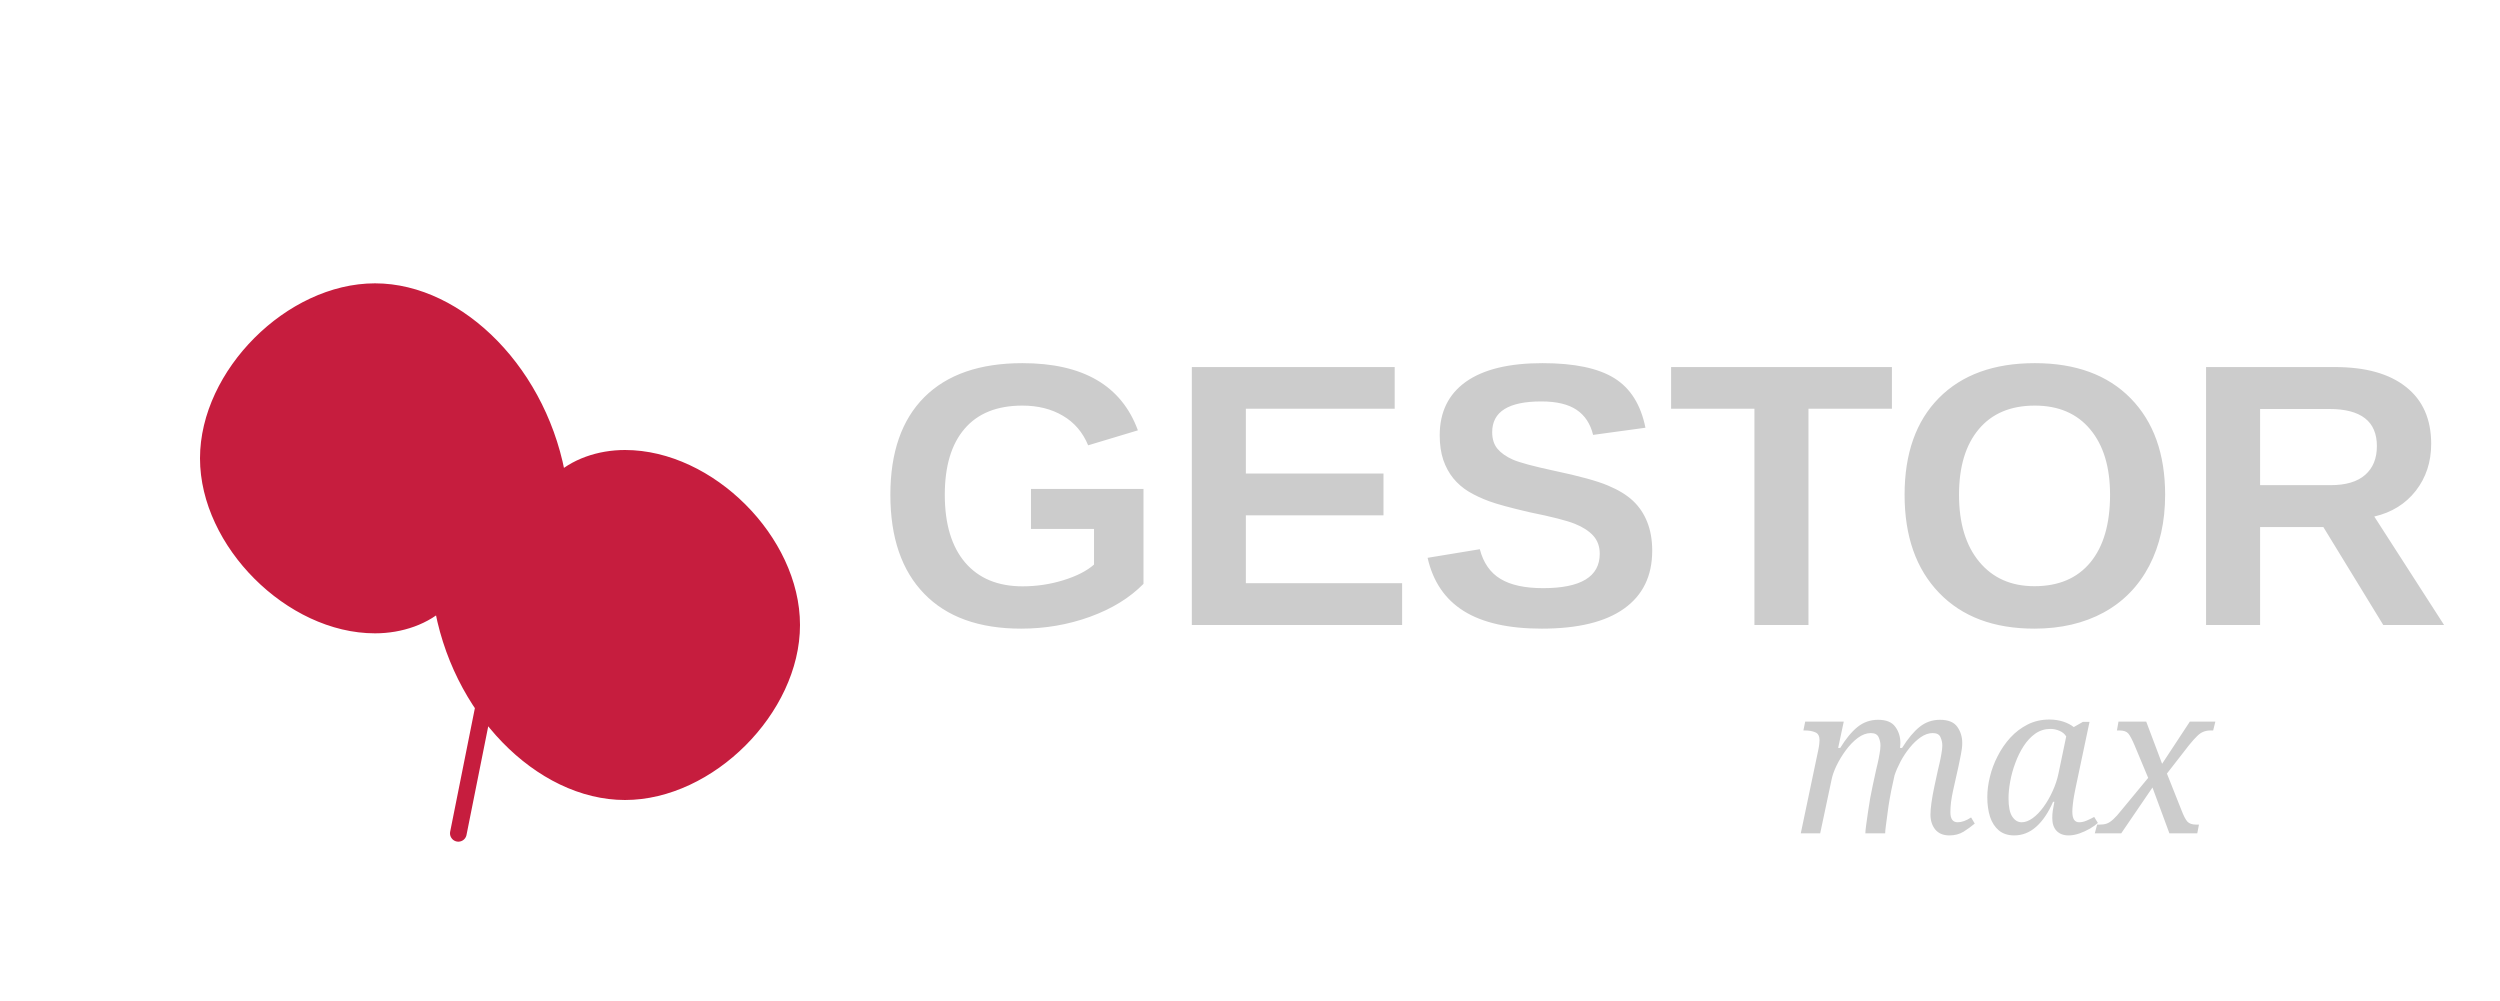
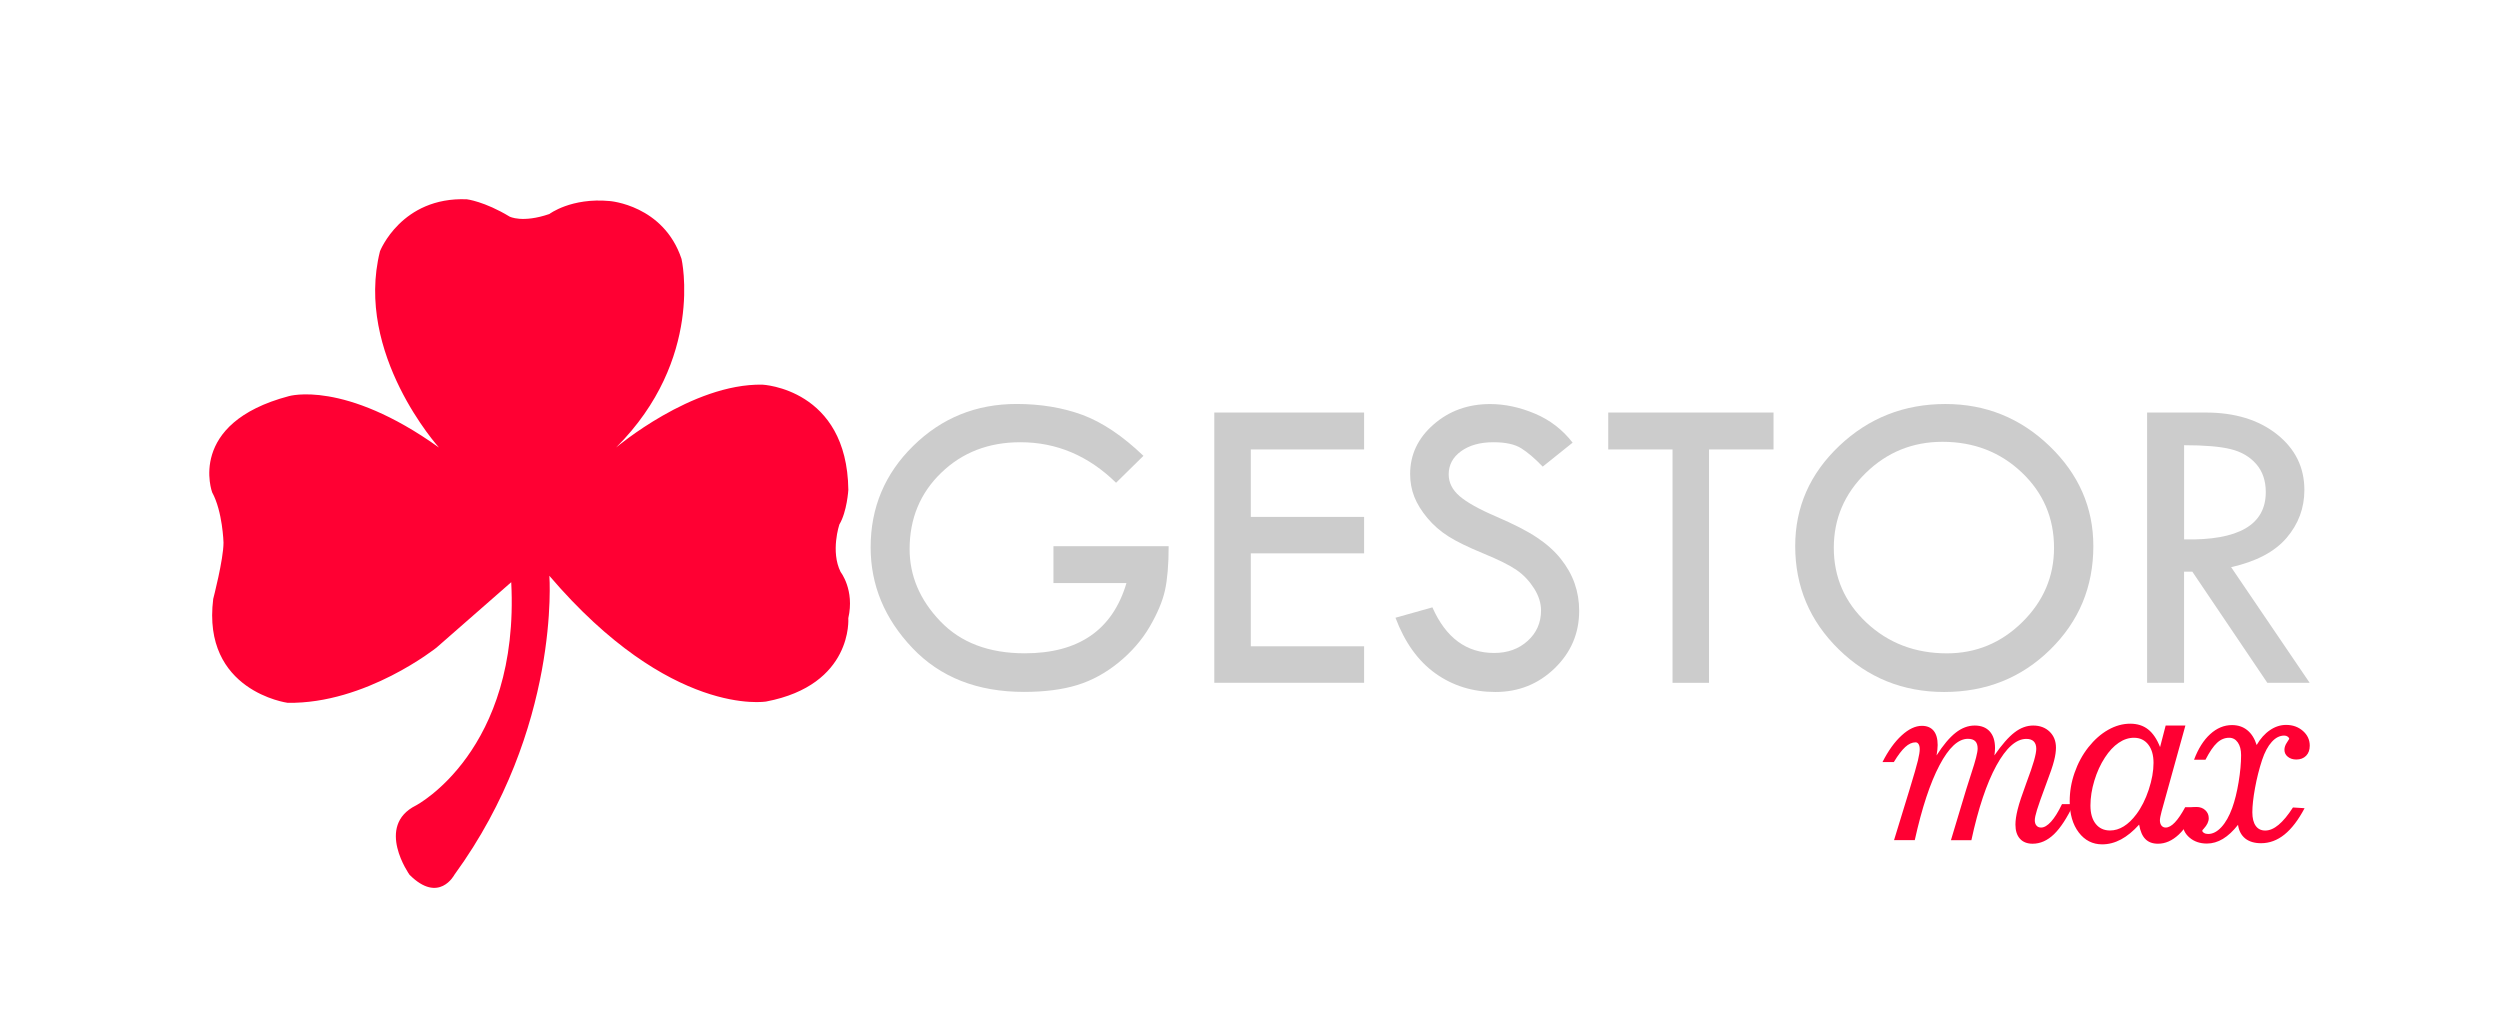
- <svg xmlns="http://www.w3.org/2000/svg" viewBox="0 0 300 120">
-   <path d="M45,35 C35,35 25,45 25,55 C25,65 35,75 45,75 C48,75 51,74 53,72 C55,85 65,95 75,95 C85,95 95,85 95,75 C95,65 85,55 75,55 C72,55 69,56 67,58 C65,45 55,35 45,35 Z M60,75 L55,100" fill="#c61d3e" stroke="#c61d3e" stroke-width="2" stroke-linecap="round" />
-   <text x="105" y="75" font-family="Arial, Helvetica, sans-serif" font-weight="bold" font-size="45" fill="#CCCCCC">GESTOR</text>
-   <text x="215" y="100" font-family="Georgia, serif" font-style="italic" font-size="25" fill="#CCCCCC">max</text>
+ <svg xmlns="http://www.w3.org/2000/svg" version="1.1" id="Capa_1" x="0px" y="0px" viewBox="0 0 595.28 243.6" style="enable-background:new 0 0 595.28 243.6;" xml:space="preserve">
+   <style type="text/css"> .st0{fill:#FF0033;} .st1{fill:#CCCCCC;}</style>
+   <path class="st0" d="M104.53,106.57c0,0-20.17-22.29-14.05-46.75c0,0,5.08-12.98,20.66-12.37c0,0,4.18,0.48,10.2,4.12 c0,0,3.02,1.6,9.47-0.61c0,0,5.19-3.95,14.36-3.09c0,0,12.84,0.95,17.11,13.78c0,0,5.5,23.83-15.58,44.91 c0,0,18.03-15.28,34.83-14.97c0,0,20.17,0.92,20.47,25.05c0,0-0.31,5.2-2.14,8.25c0,0-2.14,6.42,0.3,11.3c0,0,3.37,4.28,1.83,11 c0,0,1.22,15.88-19.55,19.85c0,0-22.72,3.91-51.63-29.94c0,0,2.75,36.36-22.61,71.19c0,0-3.67,7.03-10.69,0 c0,0-8.25-11.61,1.53-16.5c0,0,24.77-12.93,22.69-53.16l-17.8,15.58c0,0-16.8,13.44-35.44,13.14c0,0-20.47-2.75-17.72-24.75 c0,0,2.45-9.38,2.45-13.4c0,0-0.2-7.38-2.7-11.96c0,0-6.14-16.45,18.28-22.92C68.78,94.34,81.92,90.37,104.53,106.57z" />
+   <g>
+     <path class="st1" d="M272.27,108.54l-6.52,6.41c-6.57-6.43-14.16-9.65-22.79-9.65c-7.54,0-13.82,2.42-18.84,7.27 c-5.01,4.84-7.53,10.9-7.53,18.17c0,6.36,2.43,12.09,7.3,17.18c4.87,5.1,11.58,7.64,20.13,7.64c12.83,0,20.9-5.57,24.2-16.72 h-17.38v-8.79h27.43c0,4.41-0.3,7.92-0.88,10.54c-0.59,2.63-1.81,5.51-3.66,8.68c-1.85,3.16-4.32,5.99-7.4,8.5 c-3.08,2.5-6.38,4.3-9.9,5.37c-3.52,1.07-7.72,1.61-12.6,1.61c-11.11,0-19.98-3.49-26.6-10.48c-6.62-6.98-9.92-14.97-9.92-23.96 c0-9.45,3.38-17.51,10.15-24.15c6.77-6.65,14.97-9.97,24.6-9.97c5.73,0,10.96,0.87,15.69,2.6 C262.47,100.55,267.31,103.79,272.27,108.54z" />
+     <path class="st1" d="M289.14,98.23h35.67v8.79h-26.98v16.06h26.98v8.68h-26.98v22.13h26.98v8.69h-35.67V98.23z" />
+     <path class="st1" d="M374.46,105.4l-7.12,5.71c-1.88-1.96-3.59-3.41-5.12-4.37c-1.53-0.96-3.74-1.44-6.63-1.44 c-3.16,0-5.72,0.72-7.69,2.14c-1.97,1.43-2.95,3.26-2.95,5.52c0,1.95,0.86,3.67,2.58,5.16c1.72,1.49,4.64,3.13,8.78,4.9 c4.13,1.78,7.35,3.43,9.66,4.97c2.3,1.53,4.19,3.22,5.67,5.08c1.48,1.85,2.58,3.8,3.3,5.86c0.72,2.05,1.08,4.22,1.08,6.51 c0,5.35-1.94,9.91-5.83,13.68c-3.89,3.77-8.6,5.65-14.12,5.65c-5.39,0-10.15-1.48-14.27-4.42c-4.13-2.94-7.3-7.37-9.52-13.26 l8.79-2.47c3.2,7.24,8.1,10.86,14.7,10.86c3.2,0,5.86-0.95,7.98-2.87c2.12-1.92,3.19-4.33,3.19-7.26c0-1.74-0.55-3.49-1.67-5.26 c-1.12-1.76-2.5-3.22-4.15-4.36c-1.65-1.14-4.28-2.45-7.88-3.93c-3.6-1.48-6.38-2.83-8.32-4.06c-1.94-1.23-3.63-2.69-5.04-4.39 c-1.42-1.7-2.46-3.39-3.12-5.07c-0.66-1.69-0.99-3.49-0.99-5.4c0-4.61,1.85-8.54,5.56-11.79c3.71-3.25,8.2-4.88,13.49-4.88 c3.5,0,7.05,0.76,10.66,2.28C369.07,100,372.07,102.31,374.46,105.4z" />
+     <path class="st1" d="M382.95,98.23h39.35v8.79h-15.36v55.57h-8.69v-55.57h-15.31V98.23z" />
+     <path class="st1" d="M427.46,130.03c0-9.29,3.5-17.24,10.51-23.88c7-6.63,15.43-9.95,25.26-9.95c9.6,0,17.87,3.35,24.81,10.03 c6.93,6.68,10.41,14.61,10.41,23.8c0,9.73-3.43,17.94-10.28,24.66c-6.86,6.72-15.27,10.08-25.23,10.08 c-9.84,0-18.2-3.39-25.11-10.15C430.91,147.85,427.46,139.65,427.46,130.03z M489.09,130.44c0-7.1-2.56-13.08-7.68-17.94 c-5.12-4.86-11.42-7.3-18.89-7.3c-7.1,0-13.19,2.47-18.26,7.42c-5.07,4.95-7.61,10.89-7.61,17.82c0,7.03,2.61,12.98,7.8,17.84 c5.21,4.86,11.58,7.29,19.13,7.29c6.94,0,12.92-2.48,17.96-7.44C486.57,143.16,489.09,137.27,489.09,130.44z" />
+     <path class="st1" d="M511.26,98.23h13.94c6.94,0,12.59,1.72,16.95,5.17c4.37,3.46,6.55,7.87,6.55,13.27 c0,4.31-1.42,8.11-4.24,11.41c-2.82,3.3-7.22,5.62-13.2,6.97l18.7,27.54h-10.08l-17.86-26.47h-1.97v26.47h-8.8V98.23z M520.06,106.01v22.43c12.97,0.28,19.45-3.48,19.45-11.26c0-2.72-0.76-4.95-2.28-6.69c-1.51-1.73-3.53-2.92-6.06-3.54 C528.65,106.32,524.94,106.01,520.06,106.01z" />
+   </g>
+   <g>
+     <path class="st0" d="M450.99,200.06l3.71-12.1c1.03-3.37,1.69-5.67,1.98-6.88c0.29-1.21,0.43-2.11,0.43-2.69 c0-0.51-0.09-0.91-0.27-1.2c-0.18-0.29-0.42-0.43-0.72-0.43c-0.82,0-1.64,0.37-2.46,1.12c-0.82,0.75-1.73,1.94-2.72,3.58h-2.7 c1.38-2.71,2.9-4.83,4.57-6.35c1.66-1.52,3.27-2.28,4.81-2.28c1.22,0,2.15,0.39,2.8,1.17c0.64,0.78,0.96,1.92,0.96,3.41 c0,0.32-0.02,0.69-0.07,1.11c-0.05,0.42-0.11,0.87-0.19,1.35c1.57-2.46,3.09-4.26,4.54-5.4c1.45-1.14,2.97-1.71,4.54-1.71 c1.54,0,2.74,0.47,3.58,1.4c0.84,0.93,1.26,2.25,1.26,3.95c0,0.26-0.01,0.53-0.04,0.83c-0.02,0.3-0.06,0.61-0.11,0.93 c1.78-2.57,3.39-4.4,4.81-5.48c1.42-1.09,2.9-1.63,4.42-1.63c1.61,0,2.91,0.49,3.92,1.46c1,0.97,1.51,2.24,1.51,3.8 c0,0.9-0.15,1.95-0.46,3.14c-0.3,1.2-0.92,3.02-1.86,5.48c-1.12,3.02-1.86,5.09-2.2,6.22c-0.35,1.13-0.52,1.95-0.52,2.46 c0,0.53,0.13,0.95,0.4,1.26c0.26,0.31,0.63,0.47,1.1,0.47c0.74,0,1.53-0.47,2.39-1.42c0.85-0.95,1.71-2.33,2.58-4.15h2.77 c-1.56,3.28-3.12,5.67-4.68,7.17c-1.56,1.5-3.25,2.25-5.08,2.25c-1.3,0-2.31-0.4-3.02-1.19c-0.72-0.8-1.07-1.92-1.07-3.36 c0-1.01,0.18-2.22,0.53-3.63c0.35-1.41,1.04-3.5,2.07-6.28c0.85-2.27,1.46-4.03,1.82-5.3c0.36-1.27,0.54-2.22,0.54-2.84 c0-0.77-0.2-1.36-0.6-1.76c-0.4-0.4-0.99-0.6-1.76-0.6c-2.44,0-4.82,2.13-7.15,6.37c-2.32,4.25-4.3,10.17-5.94,17.75h-4.87 l3.64-12.1c0.29-0.95,0.7-2.23,1.23-3.86c1-3.01,1.49-4.96,1.49-5.86c0-0.79-0.19-1.37-0.57-1.75c-0.38-0.38-0.96-0.57-1.75-0.57 c-2.3,0-4.56,2.1-6.77,6.31c-2.22,4.21-4.18,10.15-5.88,17.81H450.99z" />
+     <path class="st0" d="M509.35,196.35c-1.42,1.57-2.85,2.75-4.31,3.53c-1.46,0.78-2.96,1.17-4.48,1.17c-2.28,0-4.14-0.94-5.58-2.83 c-1.44-1.89-2.16-4.37-2.16-7.44c0-2.28,0.38-4.54,1.16-6.77c0.77-2.23,1.86-4.26,3.28-6.07c1.43-1.8,3-3.19,4.72-4.16 c1.72-0.97,3.47-1.46,5.25-1.46c1.69,0,3.11,0.45,4.25,1.35c1.15,0.9,2.1,2.3,2.86,4.22l1.33-5.13h4.7l-5.64,20.34l-0.02,0.07 c-0.27,1.03-0.41,1.74-0.41,2.15c0,0.53,0.13,0.95,0.37,1.26c0.25,0.31,0.58,0.47,1,0.47c0.69,0,1.43-0.41,2.2-1.23 c0.78-0.82,1.59-2.03,2.45-3.62h2.75c-1.3,2.89-2.73,5.06-4.28,6.52c-1.55,1.45-3.2,2.18-4.95,2.18c-1.27,0-2.27-0.37-2.99-1.1 C510.12,199.08,509.62,197.92,509.35,196.35z M508.12,175.67c-1.25,0-2.47,0.4-3.65,1.21c-1.18,0.8-2.27,1.97-3.26,3.49 c-1.06,1.62-1.9,3.46-2.52,5.51c-0.62,2.05-0.93,4.03-0.93,5.94c0,1.85,0.42,3.3,1.25,4.35c0.83,1.05,1.98,1.58,3.42,1.58 c1.12,0,2.21-0.33,3.26-0.98c1.05-0.65,2.05-1.61,3-2.88c1.21-1.61,2.19-3.56,2.95-5.86c0.76-2.3,1.14-4.43,1.14-6.39 c0-1.83-0.42-3.29-1.26-4.36C510.68,176.21,509.55,175.67,508.12,175.67z" />
+     <path class="st0" d="M532.9,196.4c-1.17,1.49-2.37,2.61-3.6,3.35c-1.23,0.74-2.5,1.11-3.82,1.11c-1.64,0-3.01-0.47-4.11-1.4 c-1.1-0.93-1.65-2.08-1.65-3.45c0-1.17,0.3-2.11,0.9-2.81c0.6-0.7,1.4-1.05,2.4-1.05c0.83,0,1.53,0.25,2.08,0.76 c0.55,0.51,0.83,1.14,0.83,1.92c0,0.79-0.39,1.62-1.18,2.48c-0.24,0.24-0.36,0.4-0.36,0.48c0,0.19,0.14,0.37,0.41,0.54 c0.27,0.17,0.6,0.25,0.99,0.25c1.09,0,2.14-0.54,3.15-1.63c1-1.08,1.86-2.6,2.57-4.54c0.63-1.75,1.14-3.81,1.53-6.17 c0.39-2.36,0.59-4.51,0.59-6.43c0-1.27-0.26-2.28-0.78-3.02c-0.52-0.75-1.21-1.12-2.06-1.12c-1.06,0-2.03,0.4-2.89,1.21 c-0.87,0.8-1.78,2.15-2.75,4.02h-2.72c0.98-2.62,2.26-4.65,3.84-6.09c1.58-1.44,3.31-2.16,5.19-2.16c1.43,0,2.64,0.4,3.64,1.21 c1,0.8,1.74,1.98,2.24,3.54c0.88-1.53,1.94-2.71,3.16-3.54c1.22-0.84,2.51-1.25,3.86-1.25c1.57,0,2.9,0.48,3.99,1.43 c1.09,0.96,1.63,2.13,1.63,3.51c0,1.01-0.29,1.82-0.87,2.41c-0.58,0.59-1.36,0.89-2.34,0.89c-0.8,0-1.47-0.22-2.01-0.65 c-0.54-0.43-0.81-0.99-0.81-1.66c0-0.56,0.19-1.13,0.57-1.7c0.38-0.57,0.57-0.87,0.57-0.9c0-0.19-0.12-0.37-0.36-0.54 c-0.24-0.17-0.51-0.25-0.82-0.25c-1.08,0-2.07,0.5-2.98,1.51c-0.91,1-1.68,2.44-2.3,4.3c-0.71,2.17-1.27,4.41-1.69,6.72 c-0.42,2.31-0.63,4.23-0.63,5.74c0,1.4,0.27,2.47,0.8,3.22c0.53,0.75,1.29,1.12,2.27,1.12c1.03,0,2.09-0.45,3.18-1.36 c1.09-0.91,2.23-2.28,3.42-4.13l2.77,0.17c-1.49,2.81-3.09,4.91-4.8,6.28c-1.7,1.37-3.56,2.06-5.57,2.06 c-1.57,0-2.83-0.38-3.77-1.13C533.66,198.87,533.09,197.79,532.9,196.4z" />
+   </g>
</svg>
